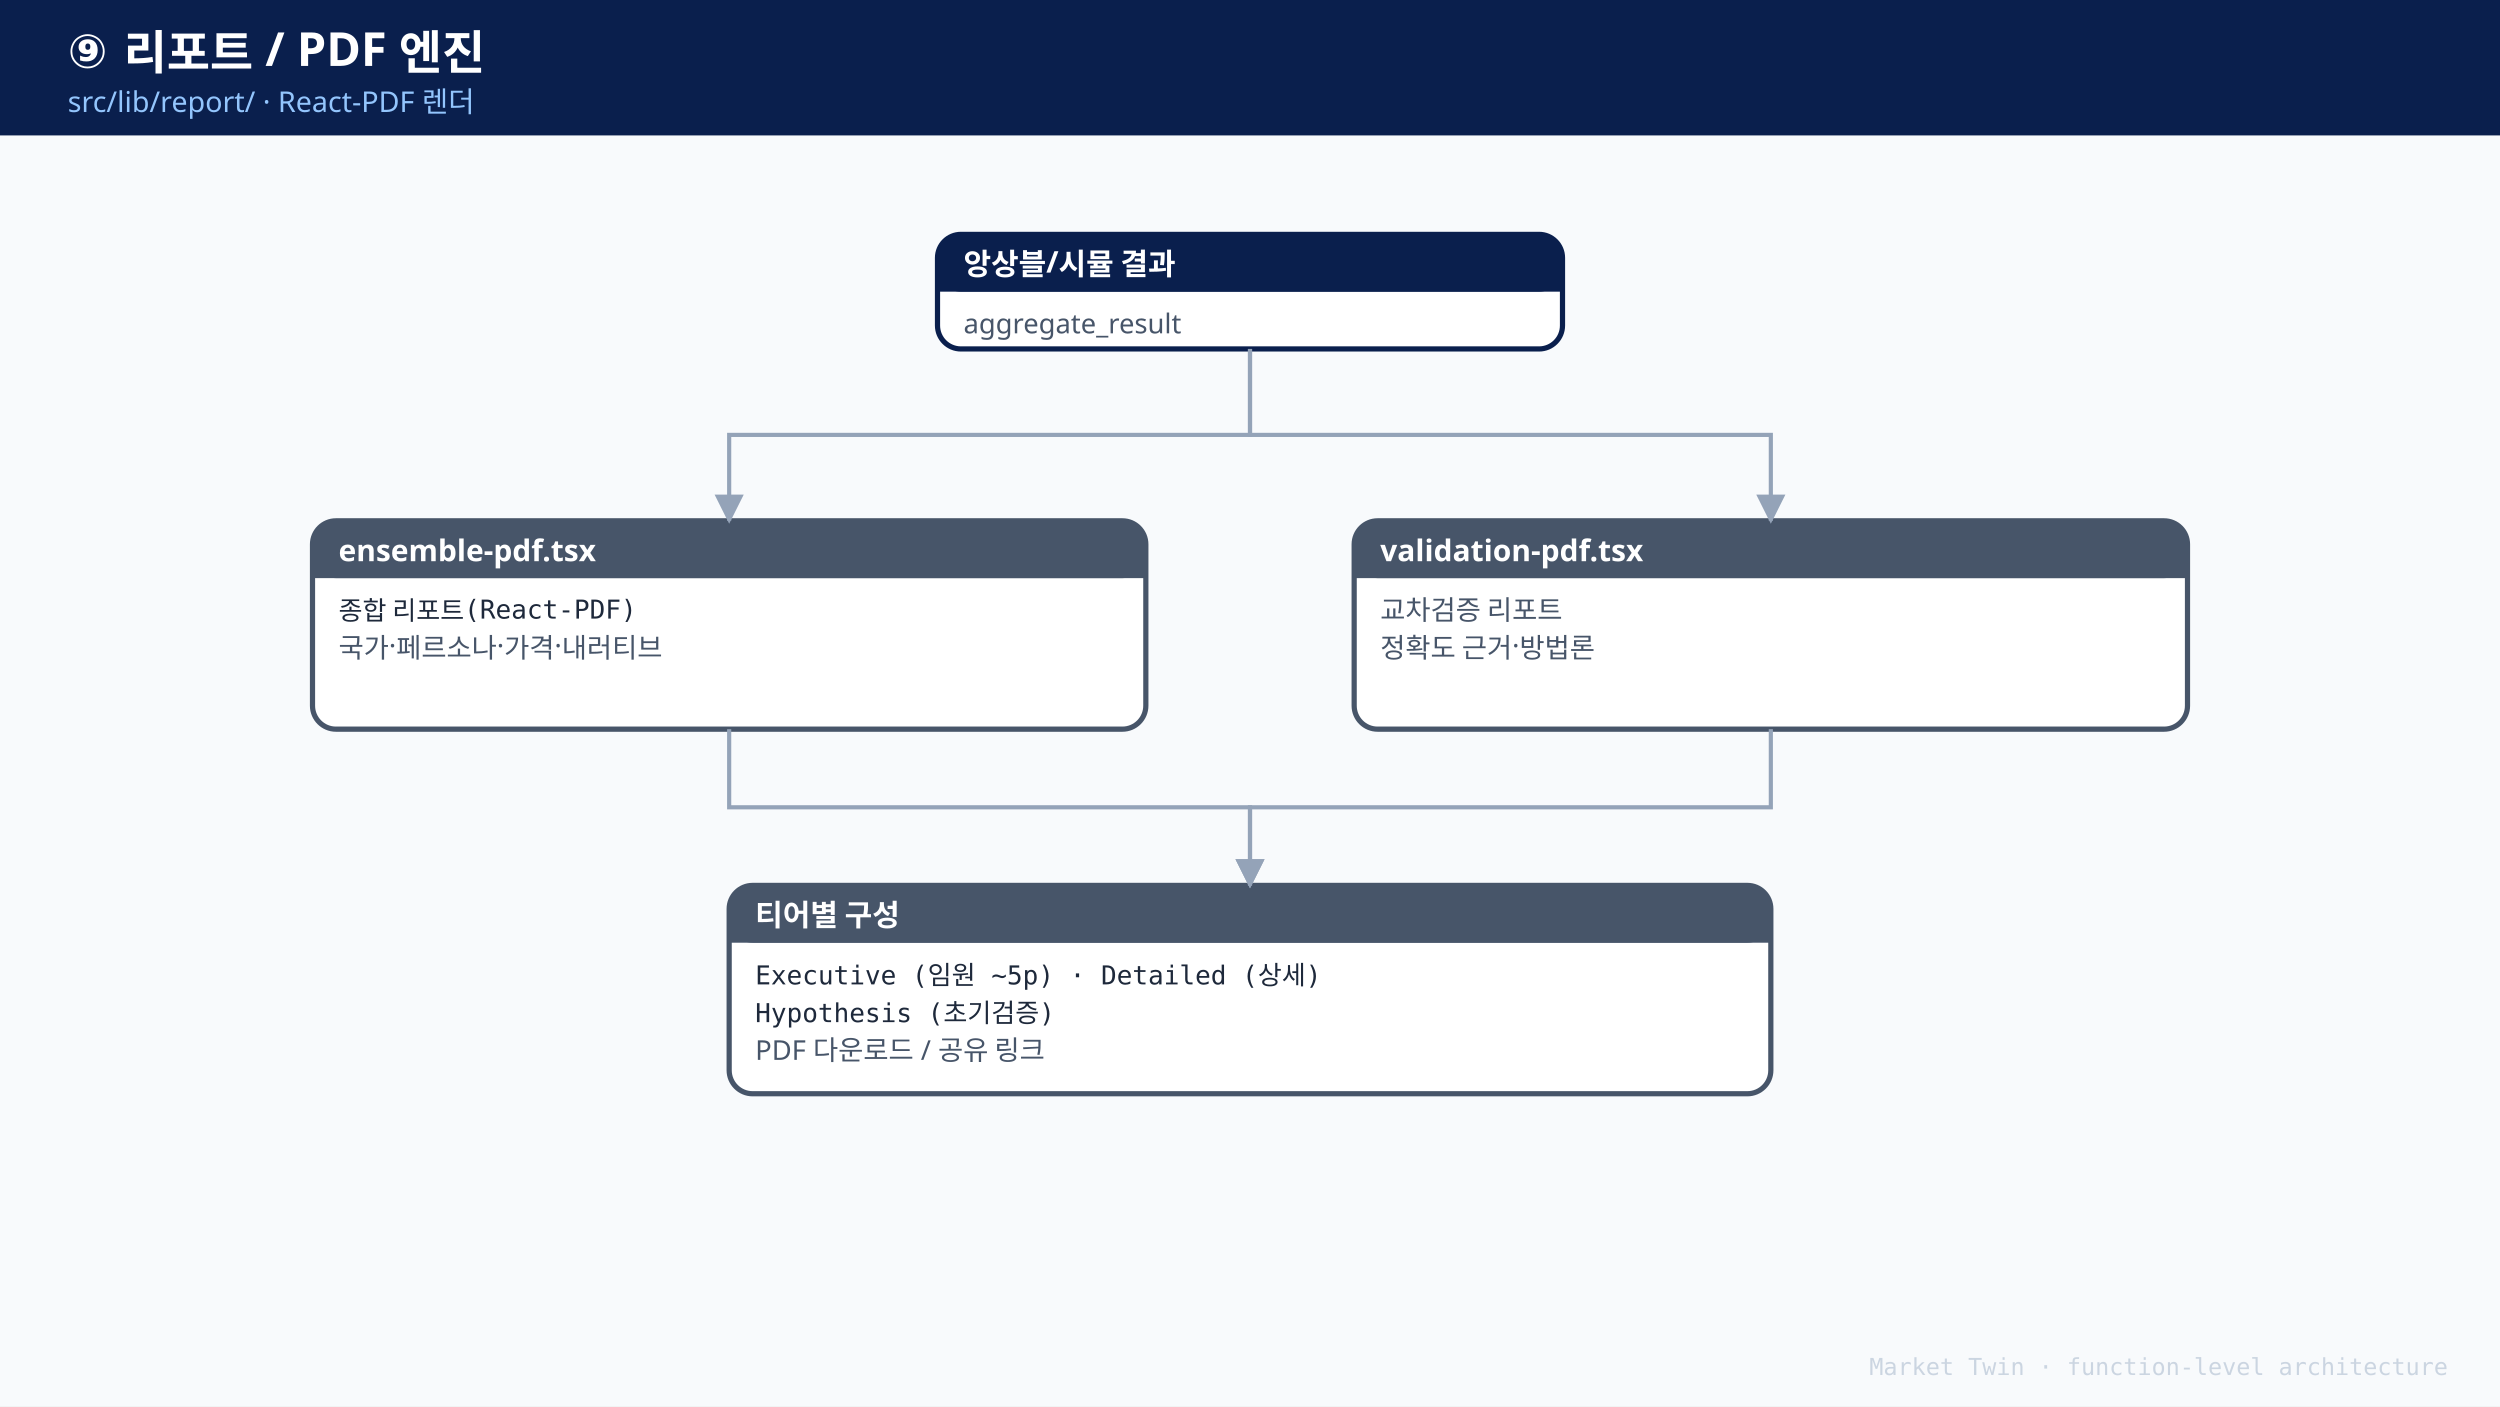
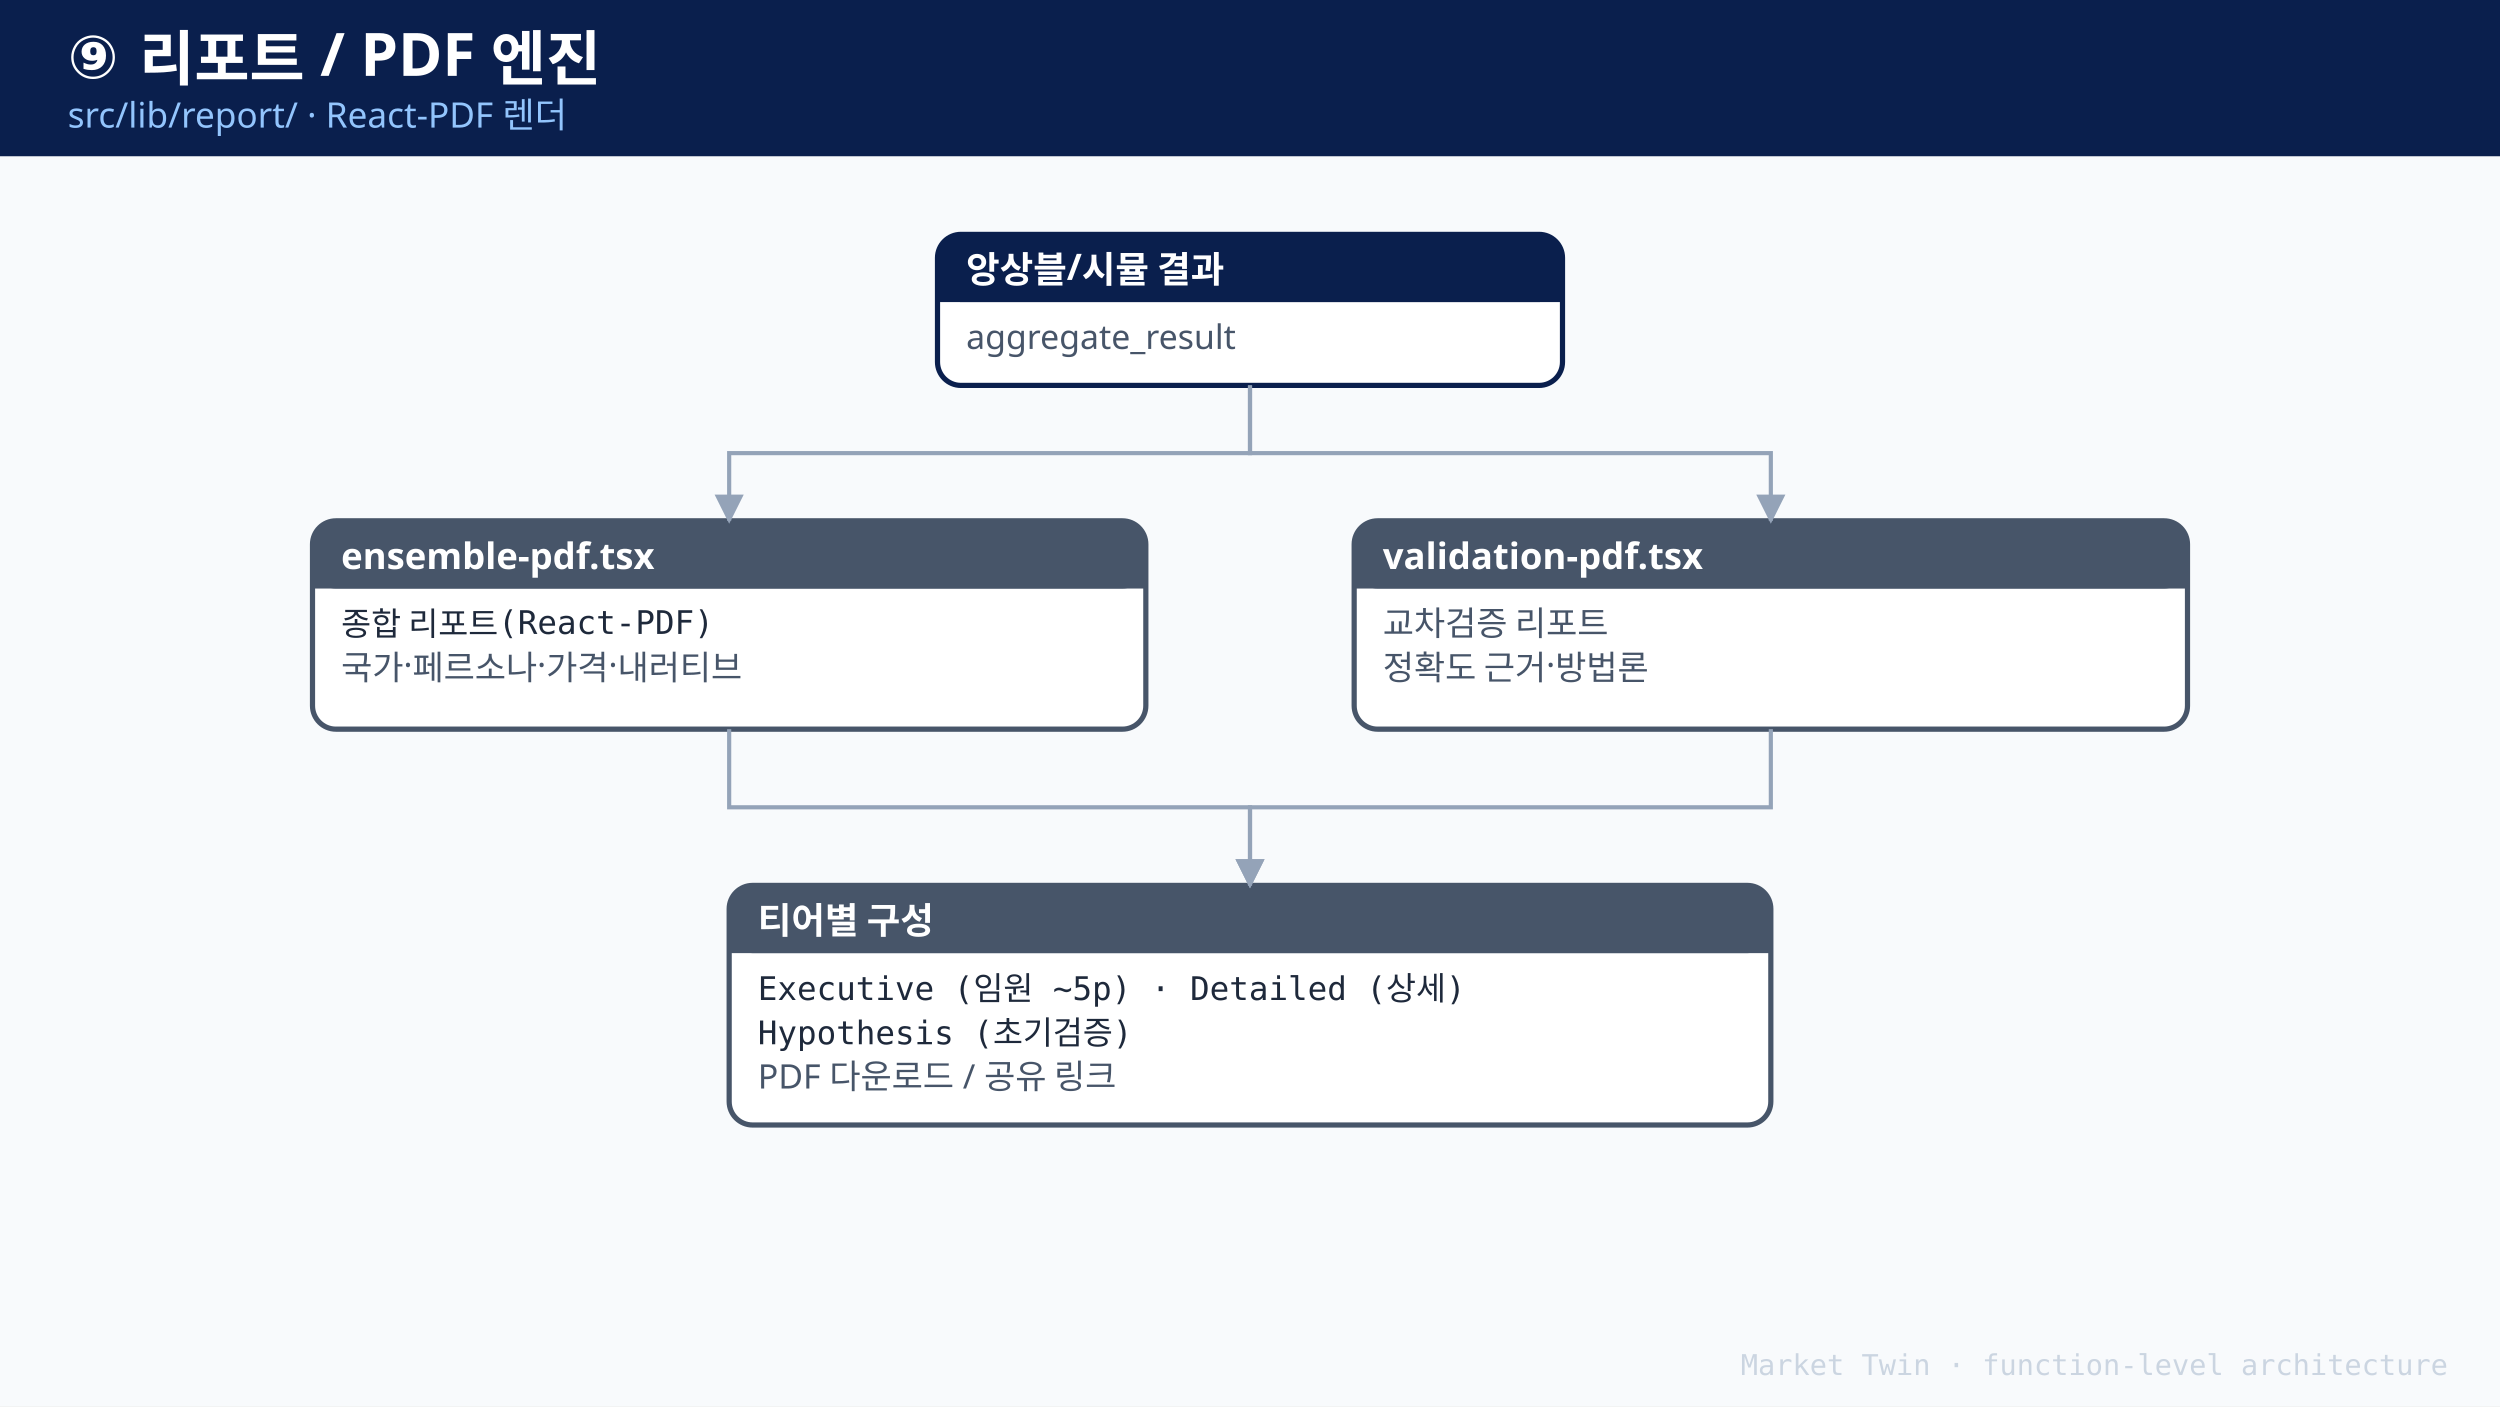
<svg xmlns="http://www.w3.org/2000/svg" width="960" height="540" viewBox="0 0 960 540">
  <defs>
    <marker id="arrow" viewBox="0 0 10 10" refX="9" refY="5" markerWidth="7" markerHeight="7" orient="auto-start-reverse">
      <path d="M0,0 L10,5 L0,10 z" fill="#94a3b8" />
    </marker>
  </defs>
  <rect width="960" height="540" fill="#f8fafc" />
-   <rect x="0" y="0" width="960" height="52" fill="#0a1f4d" />
-   <text x="26" y="26" font-family="'Malgun Gothic','Apple SD Gothic Neo','Noto Sans KR',sans-serif" font-size="18" font-weight="800" fill="#ffffff">⑨ 리포트 / PDF 엔진</text>
-   <text x="26" y="43" font-family="'Malgun Gothic','Apple SD Gothic Neo','Noto Sans KR',sans-serif" font-size="11" fill="#93c5fd">src/lib/report/ · React-PDF 렌더</text>
-   <text x="940" y="528" font-family="'Cascadia Code','Consolas','D2Coding',monospace" font-size="9" fill="#cbd5e1" text-anchor="end">Market Twin · function-level architecture</text>
-   <rect x="360" y="90" width="240" height="44" rx="9" fill="#ffffff" stroke="#0a1f4d" stroke-width="2" />
-   <rect x="360" y="90" width="240" height="22" rx="9" fill="#0a1f4d" />
-   <rect x="360" y="101" width="240" height="11" fill="#0a1f4d" />
-   <text x="370" y="105.5" font-family="'Malgun Gothic','Apple SD Gothic Neo','Noto Sans KR',sans-serif" font-size="11.5" font-weight="700" fill="#ffffff">앙상블/시뮬 결과</text>
-   <text x="370" y="128" font-family="'Malgun Gothic','Apple SD Gothic Neo','Noto Sans KR',sans-serif" font-size="10.5" fill="#475569">aggregate_result</text>
+   <rect x="0" y="0" width="960" height="60" fill="#0a1f4d" />
+   <text x="26" y="30" font-family="'Malgun Gothic','Apple SD Gothic Neo','Noto Sans KR',sans-serif" font-size="23" font-weight="800" fill="#ffffff">⑨ 리포트 / PDF 엔진</text>
+   <text x="26" y="49" font-family="'Malgun Gothic','Apple SD Gothic Neo','Noto Sans KR',sans-serif" font-size="13.5" fill="#93c5fd">src/lib/report/ · React-PDF 렌더</text>
+   <text x="940" y="528" font-family="'Cascadia Code','Consolas','D2Coding',monospace" font-size="11" fill="#cbd5e1" text-anchor="end">Market Twin · function-level architecture</text>
+   <rect x="360" y="90" width="240" height="58" rx="9" fill="#ffffff" stroke="#0a1f4d" stroke-width="2" />
+   <rect x="360" y="90" width="240" height="26" rx="9" fill="#0a1f4d" />
+   <rect x="360" y="103" width="240" height="13" fill="#0a1f4d" />
+   <text x="371" y="108.5" font-family="'Malgun Gothic','Apple SD Gothic Neo','Noto Sans KR',sans-serif" font-size="14" font-weight="700" fill="#ffffff">앙상블/시뮬 결과</text>
+   <text x="371" y="134" font-family="'Malgun Gothic','Apple SD Gothic Neo','Noto Sans KR',sans-serif" font-size="13" fill="#475569">aggregate_result</text>
  <rect x="120" y="200" width="320" height="80" rx="9" fill="#ffffff" stroke="#475569" stroke-width="2" />
-   <rect x="120" y="200" width="320" height="22" rx="9" fill="#475569" />
-   <rect x="120" y="211" width="320" height="11" fill="#475569" />
-   <text x="130" y="215.5" font-family="'Malgun Gothic','Apple SD Gothic Neo','Noto Sans KR',sans-serif" font-size="11.5" font-weight="700" fill="#ffffff">ensemble-pdf.tsx</text>
-   <text x="130" y="238" font-family="'Cascadia Code','Consolas','D2Coding',monospace" font-size="10" fill="#1e293b">종합 리포트(React-PDF)</text>
-   <text x="130" y="252.5" font-family="'Malgun Gothic','Apple SD Gothic Neo','Noto Sans KR',sans-serif" font-size="10.5" fill="#475569">국가·페르소나·가격·내러티브</text>
+   <rect x="120" y="200" width="320" height="26" rx="9" fill="#475569" />
+   <rect x="120" y="213" width="320" height="13" fill="#475569" />
+   <text x="131" y="218.5" font-family="'Malgun Gothic','Apple SD Gothic Neo','Noto Sans KR',sans-serif" font-size="14" font-weight="700" fill="#ffffff">ensemble-pdf.tsx</text>
+   <text x="131" y="244" font-family="'Cascadia Code','Consolas','D2Coding',monospace" font-size="12.5" fill="#1e293b">종합 리포트(React-PDF)</text>
+   <text x="131" y="261" font-family="'Malgun Gothic','Apple SD Gothic Neo','Noto Sans KR',sans-serif" font-size="13" fill="#475569">국가·페르소나·가격·내러티브</text>
  <rect x="520" y="200" width="320" height="80" rx="9" fill="#ffffff" stroke="#475569" stroke-width="2" />
-   <rect x="520" y="200" width="320" height="22" rx="9" fill="#475569" />
-   <rect x="520" y="211" width="320" height="11" fill="#475569" />
-   <text x="530" y="215.5" font-family="'Malgun Gothic','Apple SD Gothic Neo','Noto Sans KR',sans-serif" font-size="11.5" font-weight="700" fill="#ffffff">validation-pdf.tsx</text>
-   <text x="530" y="238" font-family="'Malgun Gothic','Apple SD Gothic Neo','Noto Sans KR',sans-serif" font-size="10.5" fill="#475569">교차검증 리포트</text>
-   <text x="530" y="252.5" font-family="'Malgun Gothic','Apple SD Gothic Neo','Noto Sans KR',sans-serif" font-size="10.5" fill="#475569">정확도 근거·방법론</text>
-   <rect x="280" y="340" width="400" height="80" rx="9" fill="#ffffff" stroke="#475569" stroke-width="2" />
-   <rect x="280" y="340" width="400" height="22" rx="9" fill="#475569" />
-   <rect x="280" y="351" width="400" height="11" fill="#475569" />
-   <text x="290" y="355.5" font-family="'Malgun Gothic','Apple SD Gothic Neo','Noto Sans KR',sans-serif" font-size="11.5" font-weight="700" fill="#ffffff">티어별 구성</text>
-   <text x="290" y="378" font-family="'Cascadia Code','Consolas','D2Coding',monospace" font-size="10" fill="#1e293b">Executive (임원 ~5p) · Detailed (상세)</text>
-   <text x="290" y="392.5" font-family="'Cascadia Code','Consolas','D2Coding',monospace" font-size="10" fill="#1e293b">Hypothesis (초기검증)</text>
-   <text x="290" y="407" font-family="'Malgun Gothic','Apple SD Gothic Neo','Noto Sans KR',sans-serif" font-size="10.5" fill="#475569">PDF 다운로드 / 공유 링크</text>
-   <path d="M480,134 L480,167 L280,167 L280,200" fill="none" stroke="#94a3b8" stroke-width="1.6" marker-end="url(#arrow)" />
-   <path d="M480,134 L480,167 L680,167 L680,200" fill="none" stroke="#94a3b8" stroke-width="1.6" marker-end="url(#arrow)" />
+   <rect x="520" y="200" width="320" height="26" rx="9" fill="#475569" />
+   <rect x="520" y="213" width="320" height="13" fill="#475569" />
+   <text x="531" y="218.5" font-family="'Malgun Gothic','Apple SD Gothic Neo','Noto Sans KR',sans-serif" font-size="14" font-weight="700" fill="#ffffff">validation-pdf.tsx</text>
+   <text x="531" y="244" font-family="'Malgun Gothic','Apple SD Gothic Neo','Noto Sans KR',sans-serif" font-size="13" fill="#475569">교차검증 리포트</text>
+   <text x="531" y="261" font-family="'Malgun Gothic','Apple SD Gothic Neo','Noto Sans KR',sans-serif" font-size="13" fill="#475569">정확도 근거·방법론</text>
+   <rect x="280" y="340" width="400" height="92" rx="9" fill="#ffffff" stroke="#475569" stroke-width="2" />
+   <rect x="280" y="340" width="400" height="26" rx="9" fill="#475569" />
+   <rect x="280" y="353" width="400" height="13" fill="#475569" />
+   <text x="291" y="358.5" font-family="'Malgun Gothic','Apple SD Gothic Neo','Noto Sans KR',sans-serif" font-size="14" font-weight="700" fill="#ffffff">티어별 구성</text>
+   <text x="291" y="384" font-family="'Cascadia Code','Consolas','D2Coding',monospace" font-size="12.5" fill="#1e293b">Executive (임원 ~5p) · Detailed (상세)</text>
+   <text x="291" y="401" font-family="'Cascadia Code','Consolas','D2Coding',monospace" font-size="12.5" fill="#1e293b">Hypothesis (초기검증)</text>
+   <text x="291" y="418" font-family="'Malgun Gothic','Apple SD Gothic Neo','Noto Sans KR',sans-serif" font-size="13" fill="#475569">PDF 다운로드 / 공유 링크</text>
+   <path d="M480,148 L480,174 L280,174 L280,200" fill="none" stroke="#94a3b8" stroke-width="1.6" marker-end="url(#arrow)" />
+   <path d="M480,148 L480,174 L680,174 L680,200" fill="none" stroke="#94a3b8" stroke-width="1.6" marker-end="url(#arrow)" />
  <path d="M280,280 L280,310 L480,310 L480,340" fill="none" stroke="#94a3b8" stroke-width="1.6" marker-end="url(#arrow)" />
  <path d="M680,280 L680,310 L480,310 L480,340" fill="none" stroke="#94a3b8" stroke-width="1.6" marker-end="url(#arrow)" />
</svg>
